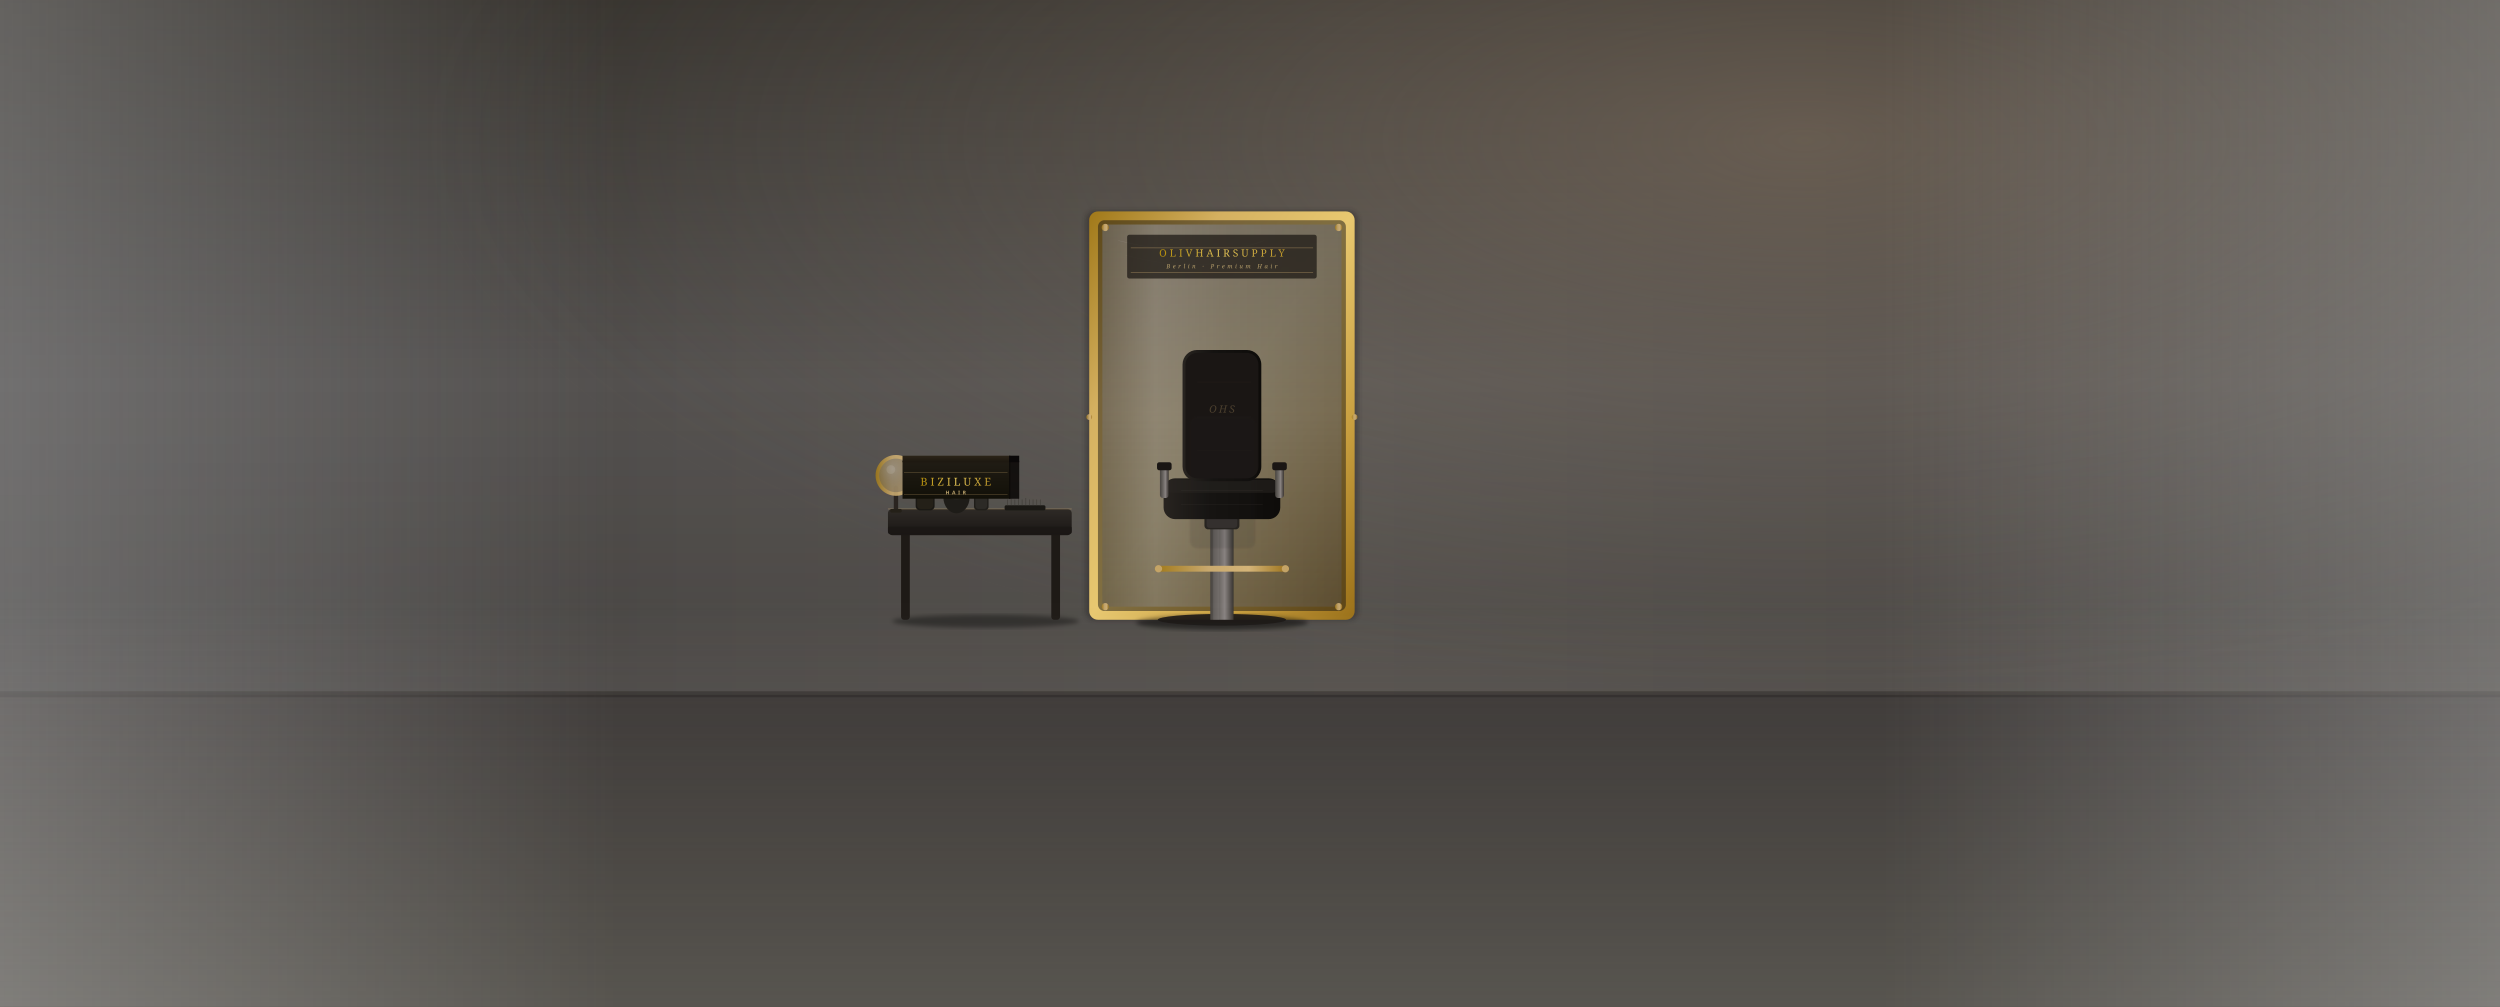
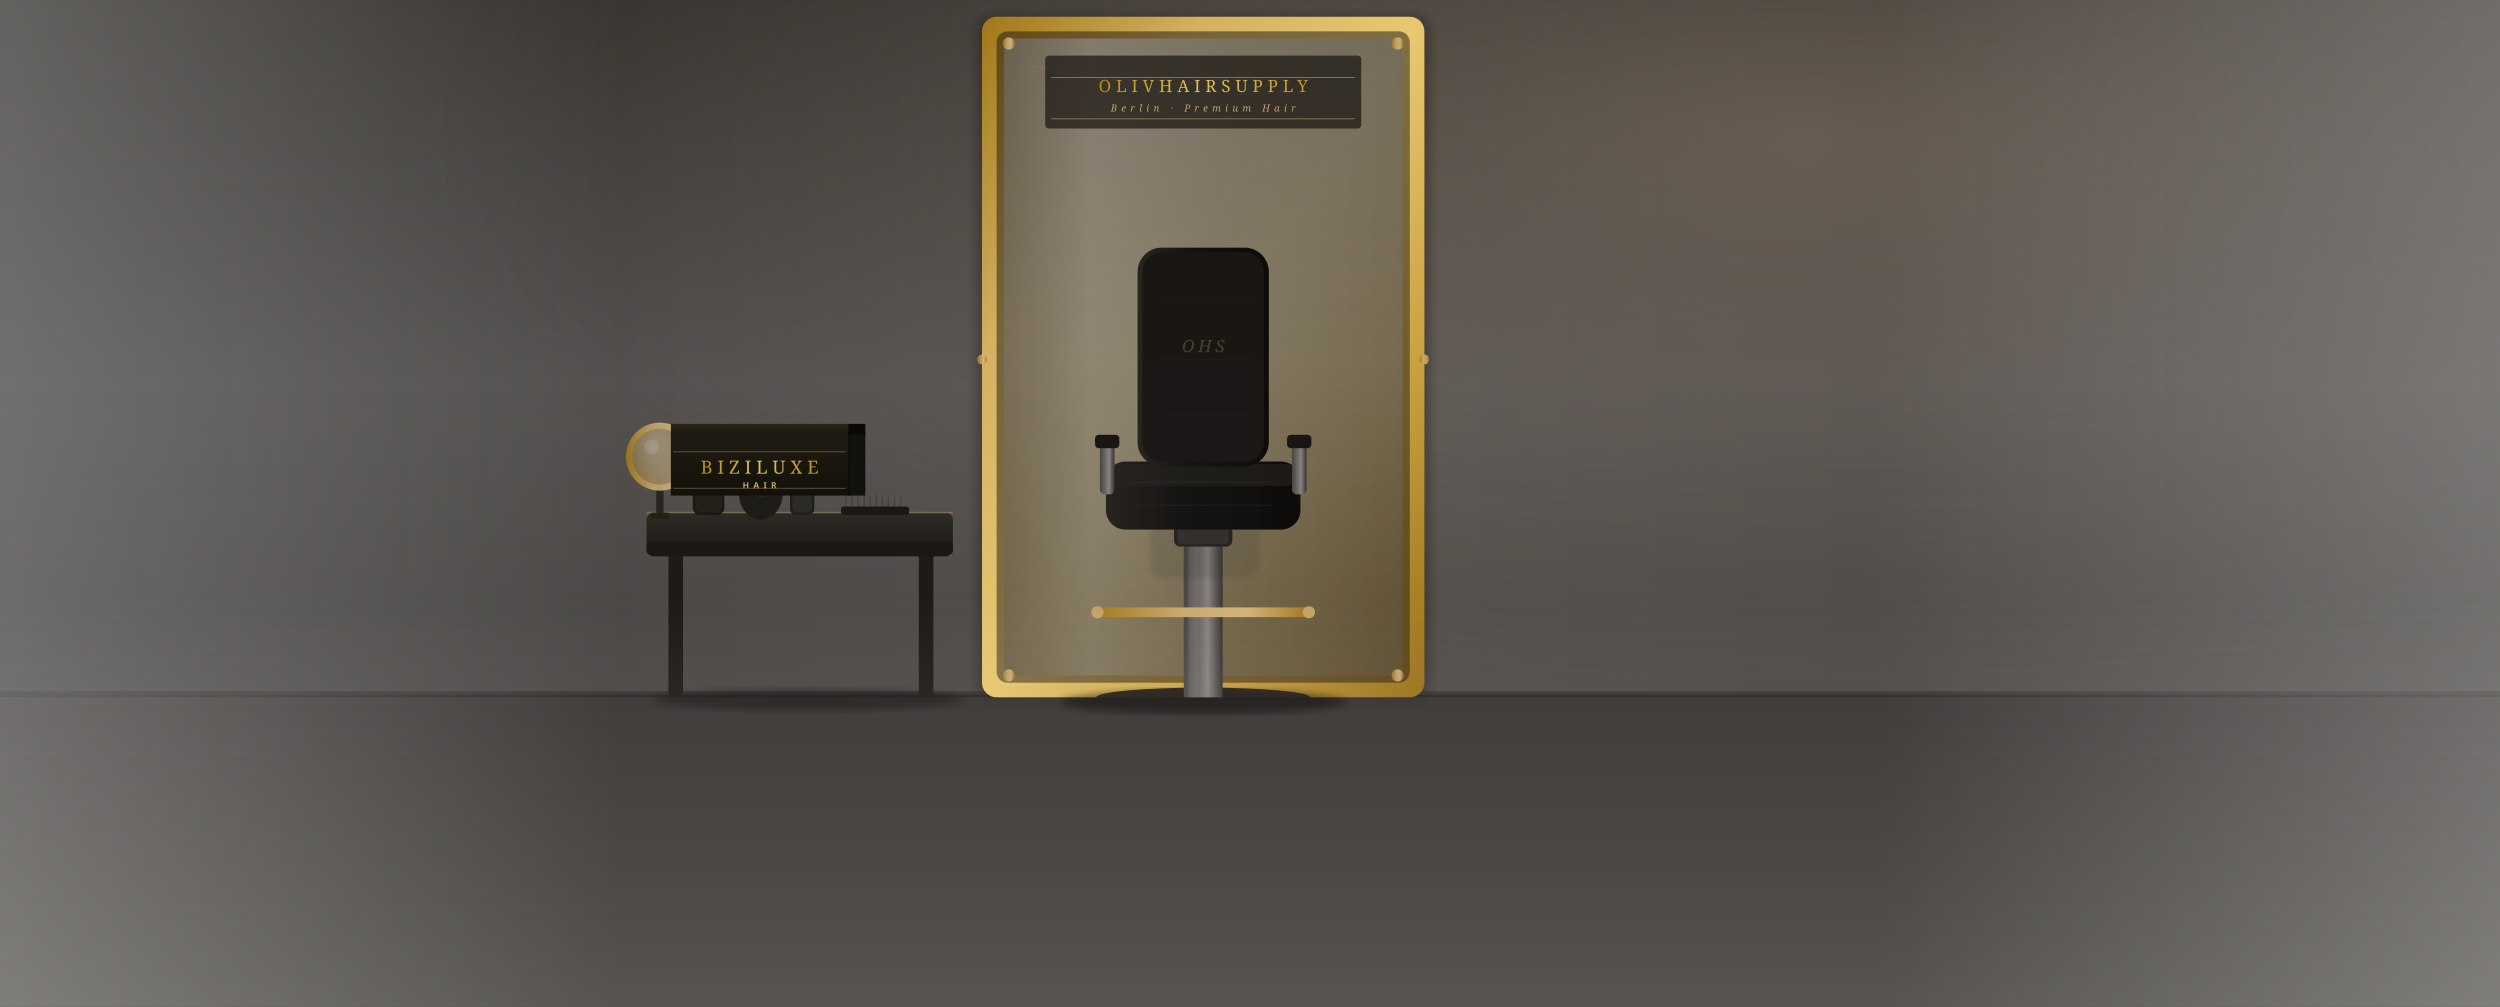
<svg xmlns="http://www.w3.org/2000/svg" viewBox="-308 -124 2057 829" preserveAspectRatio="xMidYMid slice" width="1440" height="580">
  <defs>
    <linearGradient id="aBg" x1="0" y1="0" x2="1" y2="0">
      <stop offset="0%" stop-color="#424040" />
      <stop offset="28%" stop-color="#555250" />
      <stop offset="54%" stop-color="#5E5A56" />
      <stop offset="78%" stop-color="#575350" />
      <stop offset="100%" stop-color="#4A4744" />
    </linearGradient>
    <linearGradient id="aTopS" x1="0" y1="0" x2="0" y2="1">
      <stop offset="0%" stop-color="#1C1810" stop-opacity="0.52" />
      <stop offset="38%" stop-color="#1C1810" stop-opacity="0" />
      <stop offset="100%" stop-color="#100C08" stop-opacity="0.38" />
    </linearGradient>
    <radialGradient id="aKey" cx="72%" cy="14%" r="55%">
      <stop offset="0%" stop-color="#807060" stop-opacity="0.58" />
      <stop offset="100%" stop-color="#5E5A56" stop-opacity="0" />
    </radialGradient>
    <linearGradient id="aFloor" x1="0" y1="0" x2="0" y2="1">
      <stop offset="0%" stop-color="#363230" />
      <stop offset="100%" stop-color="#242018" />
    </linearGradient>
    <linearGradient id="vigL" x1="0" y1="0" x2="1" y2="0">
      <stop offset="0%" stop-color="#C8C8C8" stop-opacity="0.35" />
      <stop offset="100%" stop-color="#C8C8C8" stop-opacity="0" />
    </linearGradient>
    <linearGradient id="vigR" x1="0" y1="0" x2="1" y2="0">
      <stop offset="0%" stop-color="#C8C8C8" stop-opacity="0" />
      <stop offset="100%" stop-color="#C8C8C8" stop-opacity="0.35" />
    </linearGradient>
    <linearGradient id="vigB" x1="0" y1="0" x2="0" y2="1">
      <stop offset="0%" stop-color="#D0D0D0" stop-opacity="0" />
      <stop offset="100%" stop-color="#D0D0D0" stop-opacity="0.3" />
    </linearGradient>
    <linearGradient id="aMirFrame" x1="0" y1="0" x2="1" y2="1">
      <stop offset="0%" stop-color="#A07818" />
      <stop offset="25%" stop-color="#D4B060" />
      <stop offset="50%" stop-color="#E8C870" />
      <stop offset="75%" stop-color="#C9A040" />
      <stop offset="100%" stop-color="#9A7018" />
    </linearGradient>
    <linearGradient id="aMirSurf" x1="0" y1="0" x2="0" y2="1">
      <stop offset="0%" stop-color="#6E6A66" stop-opacity="0.68" />
      <stop offset="50%" stop-color="#7A7672" stop-opacity="0.52" />
      <stop offset="100%" stop-color="#5A5652" stop-opacity="0.42" />
    </linearGradient>
    <linearGradient id="aMirSheen" x1="0" y1="0" x2="1" y2="0">
      <stop offset="0%" stop-color="#FFFFFF" stop-opacity="0" />
      <stop offset="22%" stop-color="#FFFFFF" stop-opacity="0.15" />
      <stop offset="55%" stop-color="#FFFFFF" stop-opacity="0.06" />
      <stop offset="100%" stop-color="#FFFFFF" stop-opacity="0" />
    </linearGradient>
    <linearGradient id="aChL" x1="0" y1="0" x2="1" y2="0">
      <stop offset="0%" stop-color="#282420" />
      <stop offset="40%" stop-color="#141210" />
      <stop offset="100%" stop-color="#0E0C0A" />
    </linearGradient>
    <linearGradient id="aChM" x1="0" y1="0" x2="1" y2="0">
      <stop offset="0%" stop-color="#484440" />
      <stop offset="35%" stop-color="#686460" />
      <stop offset="62%" stop-color="#888280" />
      <stop offset="100%" stop-color="#383430" />
    </linearGradient>
    <linearGradient id="aChGold" x1="0" y1="0" x2="1" y2="0">
      <stop offset="0%" stop-color="#A07818" />
      <stop offset="40%" stop-color="#C9A96E" />
      <stop offset="70%" stop-color="#D4B478" />
      <stop offset="100%" stop-color="#9A7018" />
    </linearGradient>
    <linearGradient id="aVanTop" x1="0" y1="0" x2="0" y2="1">
      <stop offset="0%" stop-color="#2E2A26" />
      <stop offset="100%" stop-color="#1A1614" />
    </linearGradient>
    <radialGradient id="aVanMir" cx="40%" cy="30%" r="60%">
      <stop offset="0%" stop-color="#8A8682" stop-opacity="0.7" />
      <stop offset="100%" stop-color="#5A5652" stop-opacity="0.4" />
    </radialGradient>
    <linearGradient id="aGoldT" x1="0" y1="0" x2="1" y2="0">
      <stop offset="0%" stop-color="#B8900A" />
      <stop offset="50%" stop-color="#E8C858" />
      <stop offset="100%" stop-color="#C09828" />
    </linearGradient>
    <linearGradient id="aBkFace" x1="0" y1="0" x2="0" y2="1">
      <stop offset="0%" stop-color="#201C14" />
      <stop offset="100%" stop-color="#121008" />
    </linearGradient>
    <linearGradient id="aBkTop" x1="0" y1="0" x2="0" y2="1">
      <stop offset="0%" stop-color="#2C2418" />
      <stop offset="100%" stop-color="#1C1810" />
    </linearGradient>
    <filter id="aSb">
      <feGaussianBlur stdDeviation="3" />
    </filter>
    <filter id="aMb">
      <feGaussianBlur stdDeviation="1.8" />
    </filter>
  </defs>
  <rect x="-308" y="-124" width="2057" height="829" fill="url(#aBg)" />
  <rect x="-308" y="-124" width="2057" height="829" fill="url(#aTopS)" />
  <rect x="-308" y="-124" width="2057" height="829" fill="url(#aKey)" />
  <rect x="-308" y="448" width="2057" height="257" fill="url(#aFloor)" />
  <rect x="-308" y="445" width="2057" height="5" fill="#14100C" opacity="0.38" />
-   <g transform="translate(720.5,290.5) scale(0.6) translate(-720.5,-290.5)">
-     <rect x="494" y="-112" width="376" height="564" rx="14" fill="#1A1612" opacity="0.30" filter="url(#aSb)" />
-     <rect x="500" y="-110" width="364" height="560" rx="12" fill="url(#aMirFrame)" />
-     <rect x="512" y="-98" width="340" height="536" rx="9" fill="#1A1612" opacity="0.50" />
-     <rect x="518" y="-92" width="328" height="524" rx="7" fill="url(#aMirSurf)" />
-     <rect x="518" y="-92" width="328" height="524" rx="7" fill="url(#aMirSheen)" />
-     <path d="M 540 -70 Q 660 -40 740 -70" stroke="#FFFFFF" stroke-width="0.6" fill="none" opacity="0.10" />
-     <path d="M 550 -50 Q 640 -25 720 -48" stroke="#FFFFFF" stroke-width="0.4" fill="none" opacity="0.07" />
-     <rect x="552" y="-78" width="260" height="60" rx="3" fill="#1A1612" opacity="0.72" />
-     <line x1="557" y1="-60" x2="807" y2="-60" stroke="#C9A96E" stroke-width="0.8" opacity="0.55" />
-     <line x1="557" y1="-26" x2="807" y2="-26" stroke="#C9A96E" stroke-width="0.8" opacity="0.55" />
-     <text x="682" y="-48" font-family="'Cormorant Garamond',Georgia,serif" font-size="14" font-weight="300" fill="url(#aGoldT)" text-anchor="middle" letter-spacing="4" opacity="0.96">OLIVHAIRSUPPLY</text>
-     <text x="682" y="-32" font-family="'Cormorant Garamond',Georgia,serif" font-size="8" font-style="italic" fill="#D4B87A" text-anchor="middle" letter-spacing="3.5" opacity="0.85">Berlin · Premium Hair</text>
-     <circle cx="522" cy="-88" r="5" fill="url(#aChGold)" opacity="0.90" />
-     <circle cx="842" cy="-88" r="5" fill="url(#aChGold)" opacity="0.90" />
-     <circle cx="522" cy="432" r="5" fill="url(#aChGold)" opacity="0.90" />
-     <circle cx="842" cy="432" r="5" fill="url(#aChGold)" opacity="0.90" />
-     <circle cx="500" cy="172" r="4" fill="url(#aChGold)" opacity="0.85" />
-     <circle cx="864" cy="172" r="4" fill="url(#aChGold)" opacity="0.85" />
-     <ellipse cx="682" cy="454" rx="118" ry="10" fill="#060402" opacity="0.50" filter="url(#aSb)" />
-     <ellipse cx="682" cy="450" rx="88" ry="8" fill="#1A1614" opacity="0.90" />
-     <rect x="666" y="318" width="32" height="132" fill="url(#aChM)" />
-     <rect x="670" y="318" width="8" height="132" fill="#888280" opacity="0.28" />
-     <rect x="658" y="296" width="48" height="30" rx="5" fill="#282420" />
-     <rect x="661" y="298" width="42" height="26" rx="4" fill="#363230" />
-     <rect x="602" y="256" width="160" height="56" rx="16" fill="url(#aChL)" />
-     <rect x="604" y="258" width="156" height="18" rx="10" fill="#282420" opacity="0.55" />
-     <line x1="626" y1="273" x2="738" y2="273" stroke="#3A3430" stroke-width="0.8" opacity="0.42" />
-     <line x1="626" y1="292" x2="738" y2="292" stroke="#3A3430" stroke-width="0.8" opacity="0.35" />
-     <rect x="628" y="80" width="108" height="180" rx="20" fill="url(#aChL)" />
-     <rect x="632" y="84" width="100" height="172" rx="16" fill="#1A1614" />
-     <line x1="648" y1="124" x2="722" y2="124" stroke="#2A2420" stroke-width="0.8" opacity="0.38" />
-     <line x1="648" y1="172" x2="722" y2="172" stroke="#2A2420" stroke-width="0.7" opacity="0.32" />
-     <line x1="648" y1="218" x2="722" y2="218" stroke="#2A2420" stroke-width="0.7" opacity="0.28" />
-     <text x="682" y="166" font-family="'Cormorant Garamond',Georgia,serif" font-size="14" font-style="italic" fill="#C9A96E" text-anchor="middle" letter-spacing="3" opacity="0.28">OHS</text>
-     <rect x="590" y="376" width="184" height="8" rx="4" fill="url(#aChGold)" />
-     <ellipse cx="595" cy="380" rx="5" ry="5" fill="#C9A96E" opacity="0.90" />
-     <ellipse cx="769" cy="380" rx="5" ry="5" fill="#C9A96E" opacity="0.90" />
-     <rect x="597" y="239" width="12" height="44" rx="4" fill="url(#aChM)" />
-     <rect x="755" y="239" width="12" height="44" rx="4" fill="url(#aChM)" />
-     <rect x="593" y="234" width="20" height="11" rx="3" fill="#1A1614" />
-     <rect x="751" y="234" width="20" height="11" rx="3" fill="#1A1614" />
-     <rect x="638" y="172" width="90" height="180" rx="10" fill="#282420" opacity="0.12" filter="url(#aMb)" />
-     <ellipse cx="358" cy="452" rx="128" ry="9" fill="#060402" opacity="0.38" filter="url(#aSb)" />
-     <rect x="242" y="330" width="12" height="120" rx="4" fill="#1E1A16" />
-     <rect x="448" y="330" width="12" height="120" rx="4" fill="#1E1A16" />
-     <rect x="224" y="298" width="252" height="36" rx="6" fill="url(#aVanTop)" />
-     <rect x="224" y="322" width="252" height="10" rx="2" fill="#1A1614" opacity="0.80" />
-     <line x1="224" y1="298" x2="476" y2="298" stroke="#C9A96E" stroke-width="1.2" opacity="0.42" />
-     <rect x="262" y="228" width="26" height="72" rx="6" fill="#1A1814" />
-     <rect x="264" y="230" width="22" height="68" rx="5" fill="#242018" />
-     <rect x="268" y="226" width="14" height="8" rx="2" fill="#2A2420" />
-     <text x="275" y="265" font-family="'Montserrat',sans-serif" font-size="5" fill="#C9A96E" text-anchor="middle" letter-spacing="1.5" transform="rotate(-90,275,265)" opacity="0.70">BIZILUXE</text>
-     <ellipse cx="318" cy="282" rx="18" ry="22" fill="#1E1C18" />
-     <ellipse cx="318" cy="276" rx="12" ry="9" fill="#2A2824" />
-     <rect x="313" y="267" width="10" height="9" rx="2" fill="#242018" />
-     <rect x="342" y="244" width="20" height="56" rx="5" fill="#201E1A" />
-     <rect x="344" y="246" width="16" height="52" rx="4" fill="#2C2A26" />
-     <rect x="347" y="242" width="10" height="6" rx="2" fill="#242018" />
-     <rect x="384" y="293" width="56" height="7" rx="2" fill="#1A1814" />
-     <g stroke="#3A3630" stroke-width="1.1" opacity="0.60">
-       <line x1="388" y1="293" x2="388" y2="285" />
-       <line x1="393" y1="293" x2="393" y2="283" />
-       <line x1="398" y1="293" x2="398" y2="285" />
-       <line x1="403" y1="293" x2="403" y2="283" />
-       <line x1="408" y1="293" x2="408" y2="285" />
-       <line x1="413" y1="293" x2="413" y2="283" />
-       <line x1="418" y1="293" x2="418" y2="285" />
-       <line x1="423" y1="293" x2="423" y2="285" />
-       <line x1="428" y1="293" x2="428" y2="285" />
-       <line x1="433" y1="293" x2="433" y2="285" />
-     </g>
-     <rect x="232" y="266" width="6" height="35" rx="3" fill="#2A2420" />
-     <rect x="227" y="298" width="16" height="5" rx="2" fill="#242018" />
-     <circle cx="235" cy="252" r="28" fill="url(#aChGold)" opacity="0.88" />
-     <circle cx="235" cy="252" r="23" fill="url(#aVanMir)" />
-     <circle cx="228" cy="244" r="6" fill="#FFFFFF" opacity="0.10" />
-     <rect x="244" y="232" width="148" height="52" fill="url(#aBkFace)" />
-     <rect x="244" y="225" width="148" height="9" fill="url(#aBkTop)" />
-     <rect x="390" y="232" width="14" height="52" fill="#0C0A08" opacity="0.90" />
-     <rect x="390" y="225" width="14" height="9" fill="#0A0808" />
-     <line x1="246" y1="248" x2="388" y2="248" stroke="#C9A96E" stroke-width="0.7" opacity="0.44" />
-     <line x1="246" y1="278" x2="388" y2="278" stroke="#C9A96E" stroke-width="0.7" opacity="0.44" />
-     <text x="317" y="266" font-family="'Cormorant Garamond',Georgia,serif" font-size="15" font-weight="300" fill="url(#aGoldT)" text-anchor="middle" letter-spacing="4" opacity="0.96">BIZILUXE</text>
-     <text x="317" y="278" font-family="'Montserrat',sans-serif" font-size="7" font-weight="600" fill="#D4B87A" text-anchor="middle" letter-spacing="3.5" opacity="0.88">HAIR</text>
+   <rect x="494" y="-112" width="376" height="564" rx="14" fill="#1A1612" opacity="0.30" filter="url(#aSb)" />
+   <rect x="500" y="-110" width="364" height="560" rx="12" fill="url(#aMirFrame)" />
+   <rect x="512" y="-98" width="340" height="536" rx="9" fill="#1A1612" opacity="0.50" />
+   <rect x="518" y="-92" width="328" height="524" rx="7" fill="url(#aMirSurf)" />
+   <rect x="518" y="-92" width="328" height="524" rx="7" fill="url(#aMirSheen)" />
+   <path d="M 540 -70 Q 660 -40 740 -70" stroke="#FFFFFF" stroke-width="0.6" fill="none" opacity="0.10" />
+   <path d="M 550 -50 Q 640 -25 720 -48" stroke="#FFFFFF" stroke-width="0.4" fill="none" opacity="0.07" />
+   <rect x="552" y="-78" width="260" height="60" rx="3" fill="#1A1612" opacity="0.72" />
+   <line x1="557" y1="-60" x2="807" y2="-60" stroke="#C9A96E" stroke-width="0.8" opacity="0.55" />
+   <line x1="557" y1="-26" x2="807" y2="-26" stroke="#C9A96E" stroke-width="0.8" opacity="0.55" />
+   <text x="682" y="-48" font-family="'Cormorant Garamond',Georgia,serif" font-size="14" font-weight="300" fill="url(#aGoldT)" text-anchor="middle" letter-spacing="4" opacity="0.96">OLIVHAIRSUPPLY</text>
+   <text x="682" y="-32" font-family="'Cormorant Garamond',Georgia,serif" font-size="8" font-style="italic" fill="#D4B87A" text-anchor="middle" letter-spacing="3.5" opacity="0.85">Berlin · Premium Hair</text>
+   <circle cx="522" cy="-88" r="5" fill="url(#aChGold)" opacity="0.90" />
+   <circle cx="842" cy="-88" r="5" fill="url(#aChGold)" opacity="0.90" />
+   <circle cx="522" cy="432" r="5" fill="url(#aChGold)" opacity="0.90" />
+   <circle cx="842" cy="432" r="5" fill="url(#aChGold)" opacity="0.90" />
+   <circle cx="500" cy="172" r="4" fill="url(#aChGold)" opacity="0.85" />
+   <circle cx="864" cy="172" r="4" fill="url(#aChGold)" opacity="0.85" />
+   <ellipse cx="682" cy="454" rx="118" ry="10" fill="#060402" opacity="0.50" filter="url(#aSb)" />
+   <ellipse cx="682" cy="450" rx="88" ry="8" fill="#1A1614" opacity="0.90" />
+   <rect x="666" y="318" width="32" height="132" fill="url(#aChM)" />
+   <rect x="670" y="318" width="8" height="132" fill="#888280" opacity="0.28" />
+   <rect x="658" y="296" width="48" height="30" rx="5" fill="#282420" />
+   <rect x="661" y="298" width="42" height="26" rx="4" fill="#363230" />
+   <rect x="602" y="256" width="160" height="56" rx="16" fill="url(#aChL)" />
+   <rect x="604" y="258" width="156" height="18" rx="10" fill="#282420" opacity="0.55" />
+   <line x1="626" y1="273" x2="738" y2="273" stroke="#3A3430" stroke-width="0.8" opacity="0.42" />
+   <line x1="626" y1="292" x2="738" y2="292" stroke="#3A3430" stroke-width="0.8" opacity="0.35" />
+   <rect x="628" y="80" width="108" height="180" rx="20" fill="url(#aChL)" />
+   <rect x="632" y="84" width="100" height="172" rx="16" fill="#1A1614" />
+   <line x1="648" y1="124" x2="722" y2="124" stroke="#2A2420" stroke-width="0.8" opacity="0.38" />
+   <line x1="648" y1="172" x2="722" y2="172" stroke="#2A2420" stroke-width="0.7" opacity="0.32" />
+   <line x1="648" y1="218" x2="722" y2="218" stroke="#2A2420" stroke-width="0.7" opacity="0.28" />
+   <text x="682" y="166" font-family="'Cormorant Garamond',Georgia,serif" font-size="14" font-style="italic" fill="#C9A96E" text-anchor="middle" letter-spacing="3" opacity="0.28">OHS</text>
+   <rect x="590" y="376" width="184" height="8" rx="4" fill="url(#aChGold)" />
+   <ellipse cx="595" cy="380" rx="5" ry="5" fill="#C9A96E" opacity="0.90" />
+   <ellipse cx="769" cy="380" rx="5" ry="5" fill="#C9A96E" opacity="0.90" />
+   <rect x="597" y="239" width="12" height="44" rx="4" fill="url(#aChM)" />
+   <rect x="755" y="239" width="12" height="44" rx="4" fill="url(#aChM)" />
+   <rect x="593" y="234" width="20" height="11" rx="3" fill="#1A1614" />
+   <rect x="751" y="234" width="20" height="11" rx="3" fill="#1A1614" />
+   <rect x="638" y="172" width="90" height="180" rx="10" fill="#282420" opacity="0.12" filter="url(#aMb)" />
+   <ellipse cx="358" cy="452" rx="128" ry="9" fill="#060402" opacity="0.38" filter="url(#aSb)" />
+   <rect x="242" y="330" width="12" height="120" rx="4" fill="#1E1A16" />
+   <rect x="448" y="330" width="12" height="120" rx="4" fill="#1E1A16" />
+   <rect x="224" y="298" width="252" height="36" rx="6" fill="url(#aVanTop)" />
+   <rect x="224" y="322" width="252" height="10" rx="2" fill="#1A1614" opacity="0.80" />
+   <line x1="224" y1="298" x2="476" y2="298" stroke="#C9A96E" stroke-width="1.2" opacity="0.42" />
+   <rect x="262" y="228" width="26" height="72" rx="6" fill="#1A1814" />
+   <rect x="264" y="230" width="22" height="68" rx="5" fill="#242018" />
+   <rect x="268" y="226" width="14" height="8" rx="2" fill="#2A2420" />
+   <text x="275" y="265" font-family="'Montserrat',sans-serif" font-size="5" fill="#C9A96E" text-anchor="middle" letter-spacing="1.5" transform="rotate(-90,275,265)" opacity="0.70">BIZILUXE</text>
+   <ellipse cx="318" cy="282" rx="18" ry="22" fill="#1E1C18" />
+   <ellipse cx="318" cy="276" rx="12" ry="9" fill="#2A2824" />
+   <rect x="313" y="267" width="10" height="9" rx="2" fill="#242018" />
+   <rect x="342" y="244" width="20" height="56" rx="5" fill="#201E1A" />
+   <rect x="344" y="246" width="16" height="52" rx="4" fill="#2C2A26" />
+   <rect x="347" y="242" width="10" height="6" rx="2" fill="#242018" />
+   <rect x="384" y="293" width="56" height="7" rx="2" fill="#1A1814" />
+   <g stroke="#3A3630" stroke-width="1.1" opacity="0.60">
+     <line x1="388" y1="293" x2="388" y2="285" />
+     <line x1="393" y1="293" x2="393" y2="283" />
+     <line x1="398" y1="293" x2="398" y2="285" />
+     <line x1="403" y1="293" x2="403" y2="283" />
+     <line x1="408" y1="293" x2="408" y2="285" />
+     <line x1="413" y1="293" x2="413" y2="283" />
+     <line x1="418" y1="293" x2="418" y2="285" />
+     <line x1="423" y1="293" x2="423" y2="285" />
+     <line x1="428" y1="293" x2="428" y2="285" />
+     <line x1="433" y1="293" x2="433" y2="285" />
  </g>
+   <rect x="232" y="266" width="6" height="35" rx="3" fill="#2A2420" />
+   <rect x="227" y="298" width="16" height="5" rx="2" fill="#242018" />
+   <circle cx="235" cy="252" r="28" fill="url(#aChGold)" opacity="0.88" />
+   <circle cx="235" cy="252" r="23" fill="url(#aVanMir)" />
+   <circle cx="228" cy="244" r="6" fill="#FFFFFF" opacity="0.10" />
+   <rect x="244" y="232" width="148" height="52" fill="url(#aBkFace)" />
+   <rect x="244" y="225" width="148" height="9" fill="url(#aBkTop)" />
+   <rect x="390" y="232" width="14" height="52" fill="#0C0A08" opacity="0.90" />
+   <rect x="390" y="225" width="14" height="9" fill="#0A0808" />
+   <line x1="246" y1="248" x2="388" y2="248" stroke="#C9A96E" stroke-width="0.7" opacity="0.44" />
+   <line x1="246" y1="278" x2="388" y2="278" stroke="#C9A96E" stroke-width="0.7" opacity="0.44" />
+   <text x="317" y="266" font-family="'Cormorant Garamond',Georgia,serif" font-size="15" font-weight="300" fill="url(#aGoldT)" text-anchor="middle" letter-spacing="4" opacity="0.96">BIZILUXE</text>
+   <text x="317" y="278" font-family="'Montserrat',sans-serif" font-size="7" font-weight="600" fill="#D4B87A" text-anchor="middle" letter-spacing="3.5" opacity="0.88">HAIR</text>
  <rect x="-308" y="-124" width="508" height="829" fill="url(#vigL)" />
  <rect x="1240" y="-124" width="509" height="829" fill="url(#vigR)" />
  <rect x="-308" y="370" width="2057" height="335" fill="url(#vigB)" />
</svg>
